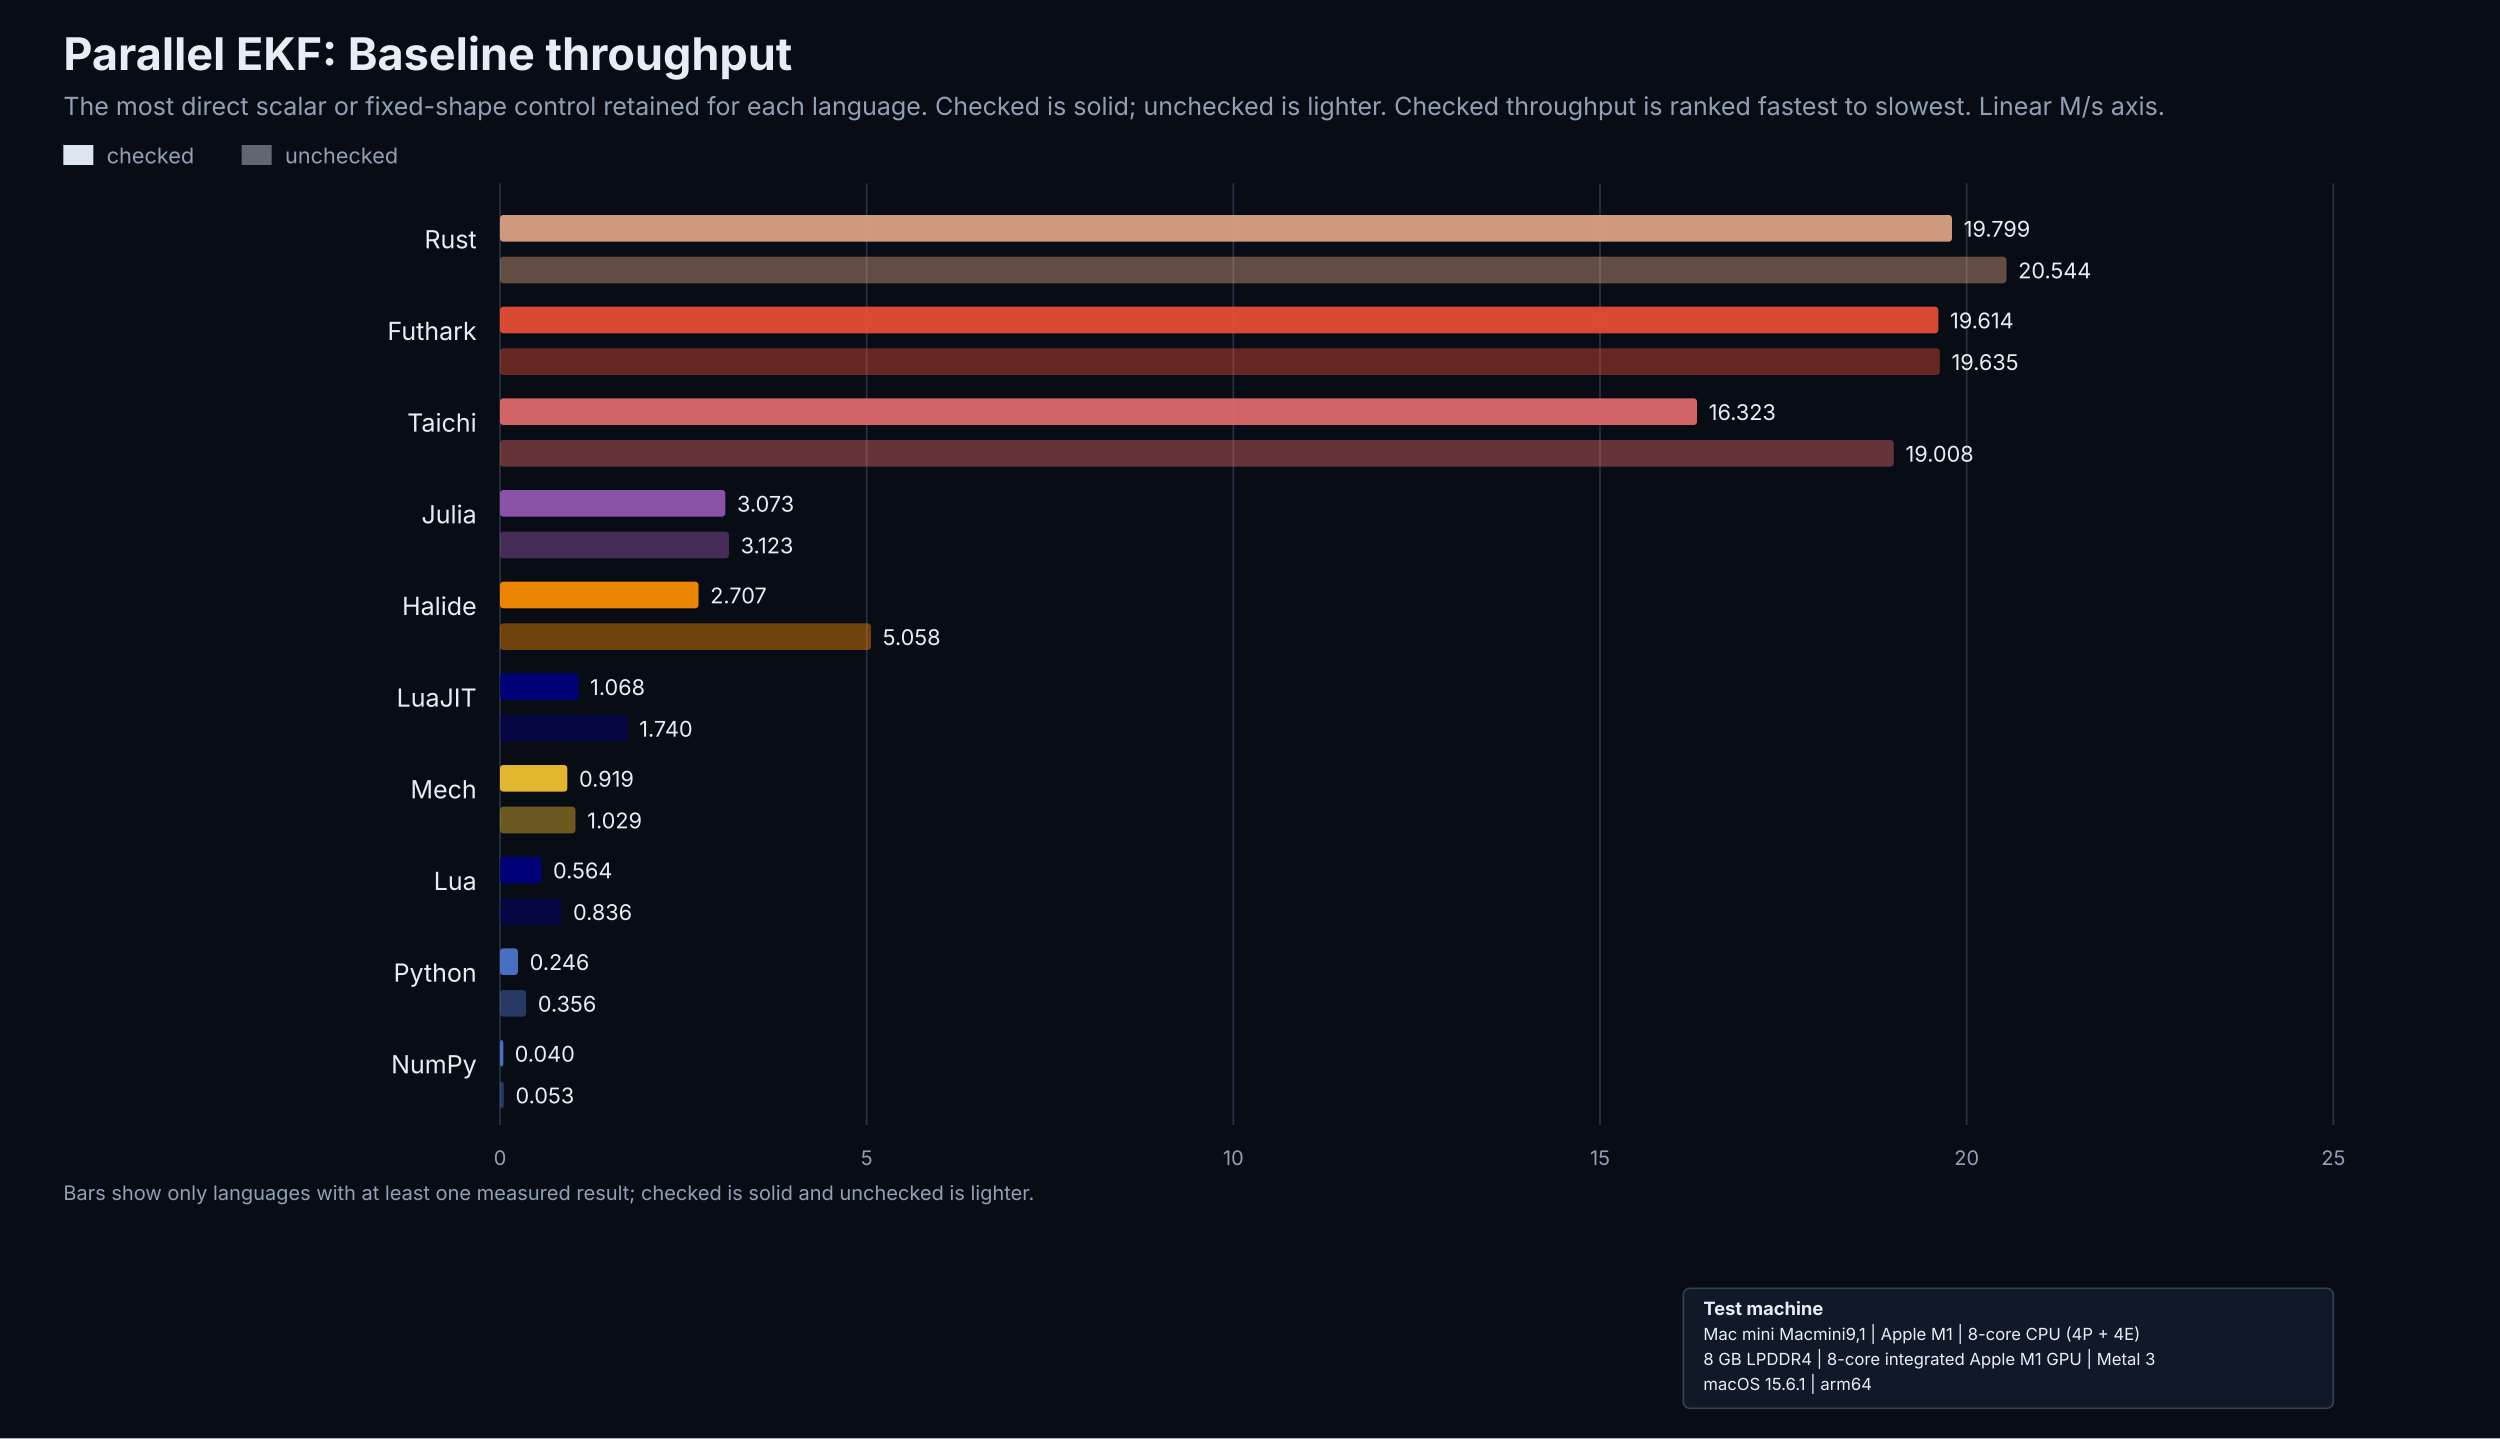
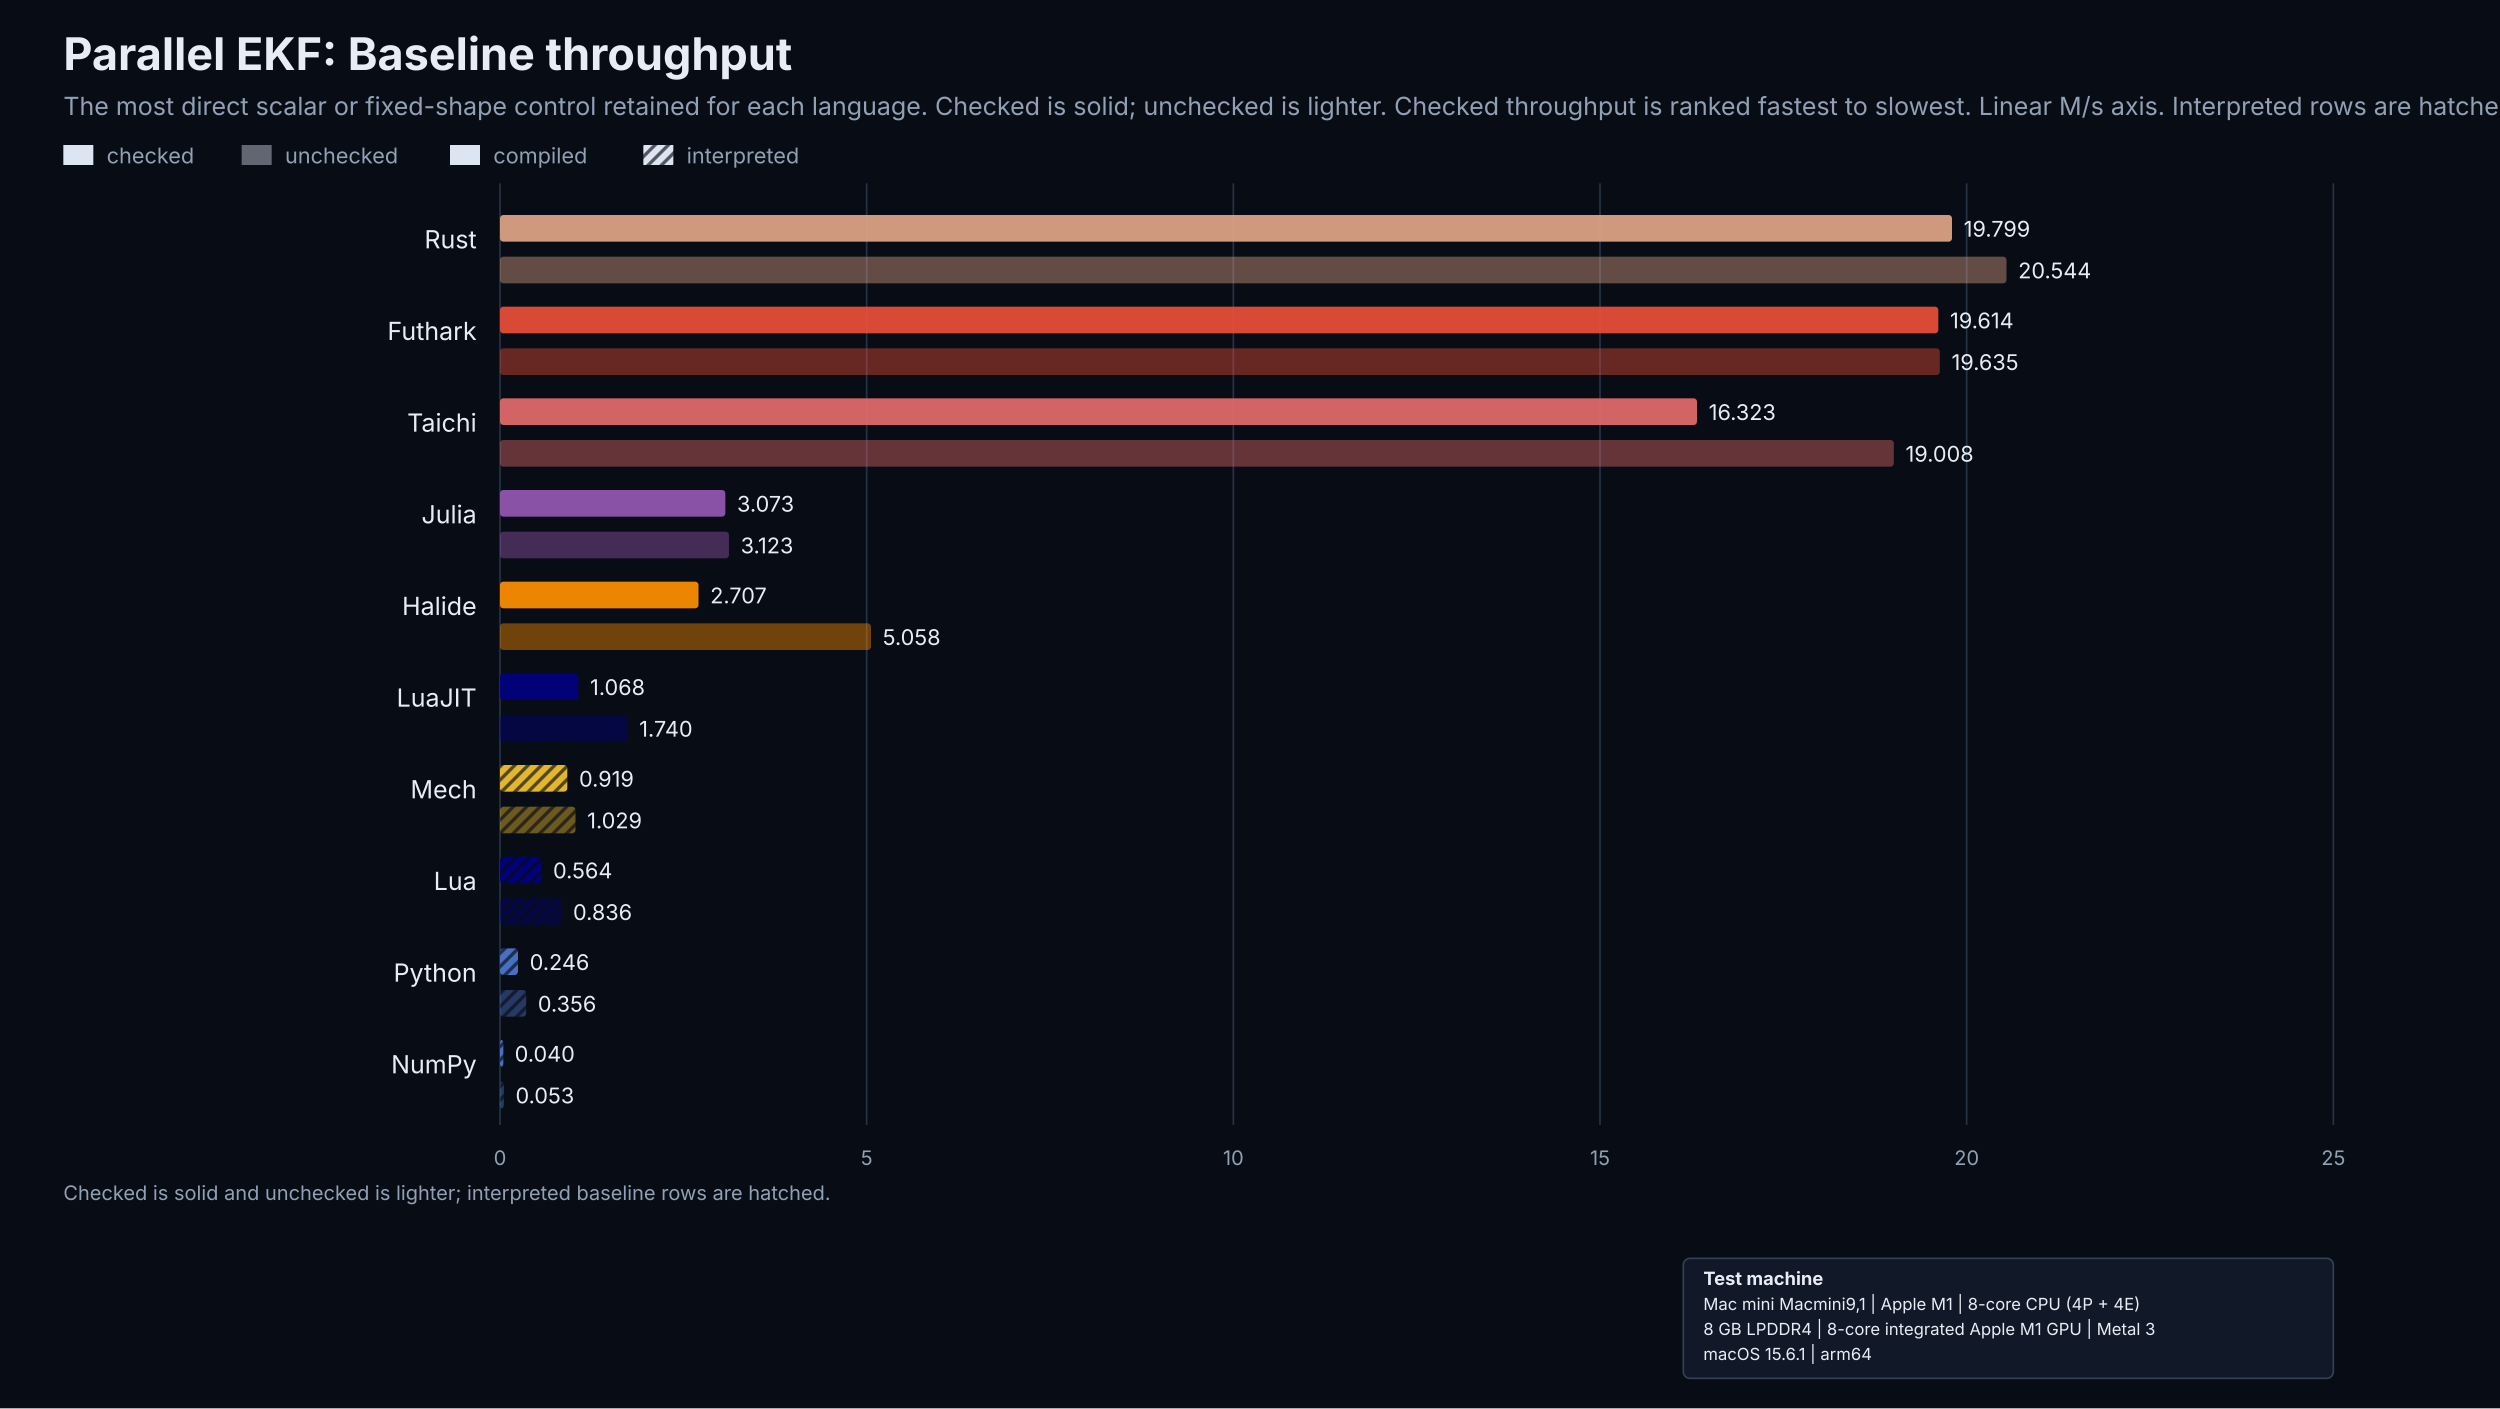
- <svg xmlns="http://www.w3.org/2000/svg" width="1500" height="863" viewBox="0 0 1500 863">
+ <svg xmlns="http://www.w3.org/2000/svg" width="1500" height="845" viewBox="0 0 1500 845">
  <rect width="100%" height="100%" fill="#080c14" />
  <style>text{font-family:-apple-system,BlinkMacSystemFont,"Segoe UI",sans-serif;fill:#e8edf5}.muted{fill:#91a0b5}.grid{stroke:#263246;stroke-width:1}.label{font-size:15px}.value{font-size:13px;font-variant-numeric:tabular-nums}</style>
  <text x="38" y="42" font-size="27" font-weight="700">Parallel EKF: Baseline throughput</text>
-   <text x="38" y="69" class="muted" font-size="15">The most direct scalar or fixed-shape control retained for each language. Checked is solid; unchecked is lighter. Checked throughput is ranked fastest to slowest. Linear M/s axis.</text>
+   <text x="38" y="69" class="muted" font-size="15">The most direct scalar or fixed-shape control retained for each language. Checked is solid; unchecked is lighter. Checked throughput is ranked fastest to slowest. Linear M/s axis. Interpreted rows are hatched; compiled rows are solid.</text>
+   <defs>
+     <pattern id="baseline-interpreted-key" patternUnits="userSpaceOnUse" width="8" height="8">
+       <rect width="8" height="8" fill="#dce5f2" />
+       <path d="M-2,2 L2,-2 M0,8 L8,0 M6,10 L10,6" stroke="#080c14" stroke-width="2" stroke-opacity="0.65" />
+     </pattern>
+     <pattern id="baseline-interpreted-lua" patternUnits="userSpaceOnUse" width="8" height="8">
+       <rect width="8" height="8" fill="#000080" />
+       <path d="M-2,2 L2,-2 M0,8 L8,0 M6,10 L10,6" stroke="#080c14" stroke-width="2" stroke-opacity="0.65" />
+     </pattern>
+     <pattern id="baseline-interpreted-mech" patternUnits="userSpaceOnUse" width="8" height="8">
+       <rect width="8" height="8" fill="#f4c430" />
+       <path d="M-2,2 L2,-2 M0,8 L8,0 M6,10 L10,6" stroke="#080c14" stroke-width="2" stroke-opacity="0.65" />
+     </pattern>
+     <pattern id="baseline-interpreted-numpy" patternUnits="userSpaceOnUse" width="8" height="8">
+       <rect width="8" height="8" fill="#4d77cf" />
+       <path d="M-2,2 L2,-2 M0,8 L8,0 M6,10 L10,6" stroke="#080c14" stroke-width="2" stroke-opacity="0.65" />
+     </pattern>
+     <pattern id="baseline-interpreted-python" patternUnits="userSpaceOnUse" width="8" height="8">
+       <rect width="8" height="8" fill="#4d77cf" />
+       <path d="M-2,2 L2,-2 M0,8 L8,0 M6,10 L10,6" stroke="#080c14" stroke-width="2" stroke-opacity="0.65" />
+     </pattern>
+   </defs>
  <rect x="38" y="87" width="18" height="12" fill="#dce5f2" />
  <text x="64" y="98" class="muted" font-size="13">checked</text>
  <rect x="145" y="87" width="18" height="12" fill="#dce5f2" opacity="0.42" />
  <text x="171" y="98" class="muted" font-size="13">unchecked</text>
+   <rect x="270" y="87" width="18" height="12" fill="#dce5f2" />
+   <text x="296" y="98" class="muted" font-size="13">compiled</text>
+   <rect x="386" y="87" width="18" height="12" fill="url(#baseline-interpreted-key)" />
+   <text x="412" y="98" class="muted" font-size="13">interpreted</text>
  <line x1="300.0" y1="110" x2="300.0" y2="675" class="grid" />
  <text x="300.0" y="699" text-anchor="middle" class="muted" font-size="12">0</text>
  <line x1="520.0" y1="110" x2="520.0" y2="675" class="grid" />
  <text x="520.0" y="699" text-anchor="middle" class="muted" font-size="12">5</text>
  <line x1="740.0" y1="110" x2="740.0" y2="675" class="grid" />
  <text x="740.0" y="699" text-anchor="middle" class="muted" font-size="12">10</text>
  <line x1="960.0" y1="110" x2="960.0" y2="675" class="grid" />
  <text x="960.0" y="699" text-anchor="middle" class="muted" font-size="12">15</text>
  <line x1="1180.0" y1="110" x2="1180.0" y2="675" class="grid" />
  <text x="1180.0" y="699" text-anchor="middle" class="muted" font-size="12">20</text>
  <line x1="1400.0" y1="110" x2="1400.0" y2="675" class="grid" />
  <text x="1400.0" y="699" text-anchor="middle" class="muted" font-size="12">25</text>
  <text x="286" y="149" text-anchor="end" class="label">Rust</text>
  <rect x="300" y="129" width="871.2" height="16" rx="2" fill="#dea584" opacity="0.92" />
  <text x="1178.2" y="142" class="value">19.799</text>
  <rect x="300" y="154" width="903.9" height="16" rx="2" fill="#dea584" opacity="0.42" />
  <text x="1210.9" y="167" class="value">20.544</text>
  <text x="286" y="204" text-anchor="end" class="label">Futhark</text>
  <rect x="300" y="184" width="863.0" height="16" rx="2" fill="#e94f37" opacity="0.92" />
  <text x="1170.0" y="197" class="value">19.614</text>
  <rect x="300" y="209" width="863.9" height="16" rx="2" fill="#e94f37" opacity="0.42" />
  <text x="1170.9" y="222" class="value">19.635</text>
  <text x="286" y="259" text-anchor="end" class="label">Taichi</text>
  <rect x="300" y="239" width="718.2" height="16" rx="2" fill="#e36b6b" opacity="0.92" />
  <text x="1025.2" y="252" class="value">16.323</text>
  <rect x="300" y="264" width="836.3" height="16" rx="2" fill="#e36b6b" opacity="0.42" />
  <text x="1143.3" y="277" class="value">19.008</text>
  <text x="286" y="314" text-anchor="end" class="label">Julia</text>
  <rect x="300" y="294" width="135.2" height="16" rx="2" fill="#9558b2" opacity="0.92" />
  <text x="442.2" y="307" class="value">3.073</text>
  <rect x="300" y="319" width="137.4" height="16" rx="2" fill="#9558b2" opacity="0.42" />
  <text x="444.4" y="332" class="value">3.123</text>
  <text x="286" y="369" text-anchor="end" class="label">Halide</text>
  <rect x="300" y="349" width="119.1" height="16" rx="2" fill="#ff8f00" opacity="0.92" />
  <text x="426.1" y="362" class="value">2.707</text>
  <rect x="300" y="374" width="222.6" height="16" rx="2" fill="#ff8f00" opacity="0.42" />
  <text x="529.6" y="387" class="value">5.058</text>
  <text x="286" y="424" text-anchor="end" class="label">LuaJIT</text>
  <rect x="300" y="404" width="47.0" height="16" rx="2" fill="#000080" opacity="0.92" />
  <text x="354.0" y="417" class="value">1.068</text>
  <rect x="300" y="429" width="76.5" height="16" rx="2" fill="#000080" opacity="0.42" />
  <text x="383.5" y="442" class="value">1.740</text>
  <text x="286" y="479" text-anchor="end" class="label">Mech</text>
-   <rect x="300" y="459" width="40.4" height="16" rx="2" fill="#f4c430" opacity="0.92" />
+   <rect x="300" y="459" width="40.4" height="16" rx="2" fill="url(#baseline-interpreted-mech)" opacity="0.92" />
  <text x="347.4" y="472" class="value">0.919</text>
-   <rect x="300" y="484" width="45.3" height="16" rx="2" fill="#f4c430" opacity="0.42" />
+   <rect x="300" y="484" width="45.3" height="16" rx="2" fill="url(#baseline-interpreted-mech)" opacity="0.42" />
  <text x="352.3" y="497" class="value">1.029</text>
  <text x="286" y="534" text-anchor="end" class="label">Lua</text>
-   <rect x="300" y="514" width="24.8" height="16" rx="2" fill="#000080" opacity="0.92" />
+   <rect x="300" y="514" width="24.8" height="16" rx="2" fill="url(#baseline-interpreted-lua)" opacity="0.92" />
  <text x="331.8" y="527" class="value">0.564</text>
-   <rect x="300" y="539" width="36.8" height="16" rx="2" fill="#000080" opacity="0.42" />
+   <rect x="300" y="539" width="36.8" height="16" rx="2" fill="url(#baseline-interpreted-lua)" opacity="0.42" />
  <text x="343.8" y="552" class="value">0.836</text>
  <text x="286" y="589" text-anchor="end" class="label">Python</text>
-   <rect x="300" y="569" width="10.8" height="16" rx="2" fill="#4d77cf" opacity="0.92" />
+   <rect x="300" y="569" width="10.8" height="16" rx="2" fill="url(#baseline-interpreted-python)" opacity="0.92" />
  <text x="317.8" y="582" class="value">0.246</text>
-   <rect x="300" y="594" width="15.7" height="16" rx="2" fill="#4d77cf" opacity="0.42" />
+   <rect x="300" y="594" width="15.7" height="16" rx="2" fill="url(#baseline-interpreted-python)" opacity="0.42" />
  <text x="322.7" y="607" class="value">0.356</text>
  <text x="286" y="644" text-anchor="end" class="label">NumPy</text>
-   <rect x="300" y="624" width="2.0" height="16" rx="2" fill="#4d77cf" opacity="0.92" />
+   <rect x="300" y="624" width="2.0" height="16" rx="2" fill="url(#baseline-interpreted-numpy)" opacity="0.92" />
  <text x="308.8" y="637" class="value">0.040</text>
-   <rect x="300" y="649" width="2.3" height="16" rx="2" fill="#4d77cf" opacity="0.42" />
+   <rect x="300" y="649" width="2.3" height="16" rx="2" fill="url(#baseline-interpreted-numpy)" opacity="0.42" />
  <text x="309.3" y="662" class="value">0.053</text>
-   <text x="38" y="720" class="muted" font-size="12">Bars show only languages with at least one measured result; checked is solid and unchecked is lighter.</text>
+   <text x="38" y="720" class="muted" font-size="12">Checked is solid and unchecked is lighter; interpreted baseline rows are hatched.</text>
  <g aria-label="Test machine">
-     <rect x="1010" y="773" width="390" height="72" rx="4" fill="#111827" stroke="#334155" />
-     <text x="1022" y="789" fill="#e8edf5" font-size="11" font-weight="700">Test machine</text>
-     <text x="1022" y="804" fill="#91a0b5" font-size="10">Mac mini Macmini9,1 | Apple M1 | 8-core CPU (4P + 4E)</text>
-     <text x="1022" y="819" fill="#91a0b5" font-size="10">8 GB LPDDR4 | 8-core integrated Apple M1 GPU | Metal 3</text>
-     <text x="1022" y="834" fill="#91a0b5" font-size="10">macOS 15.6.1 | arm64</text>
+     <rect x="1010" y="755" width="390" height="72" rx="4" fill="#111827" stroke="#334155" />
+     <text x="1022" y="771" fill="#e8edf5" font-size="11" font-weight="700">Test machine</text>
+     <text x="1022" y="786" fill="#91a0b5" font-size="10">Mac mini Macmini9,1 | Apple M1 | 8-core CPU (4P + 4E)</text>
+     <text x="1022" y="801" fill="#91a0b5" font-size="10">8 GB LPDDR4 | 8-core integrated Apple M1 GPU | Metal 3</text>
+     <text x="1022" y="816" fill="#91a0b5" font-size="10">macOS 15.6.1 | arm64</text>
  </g>
</svg>
